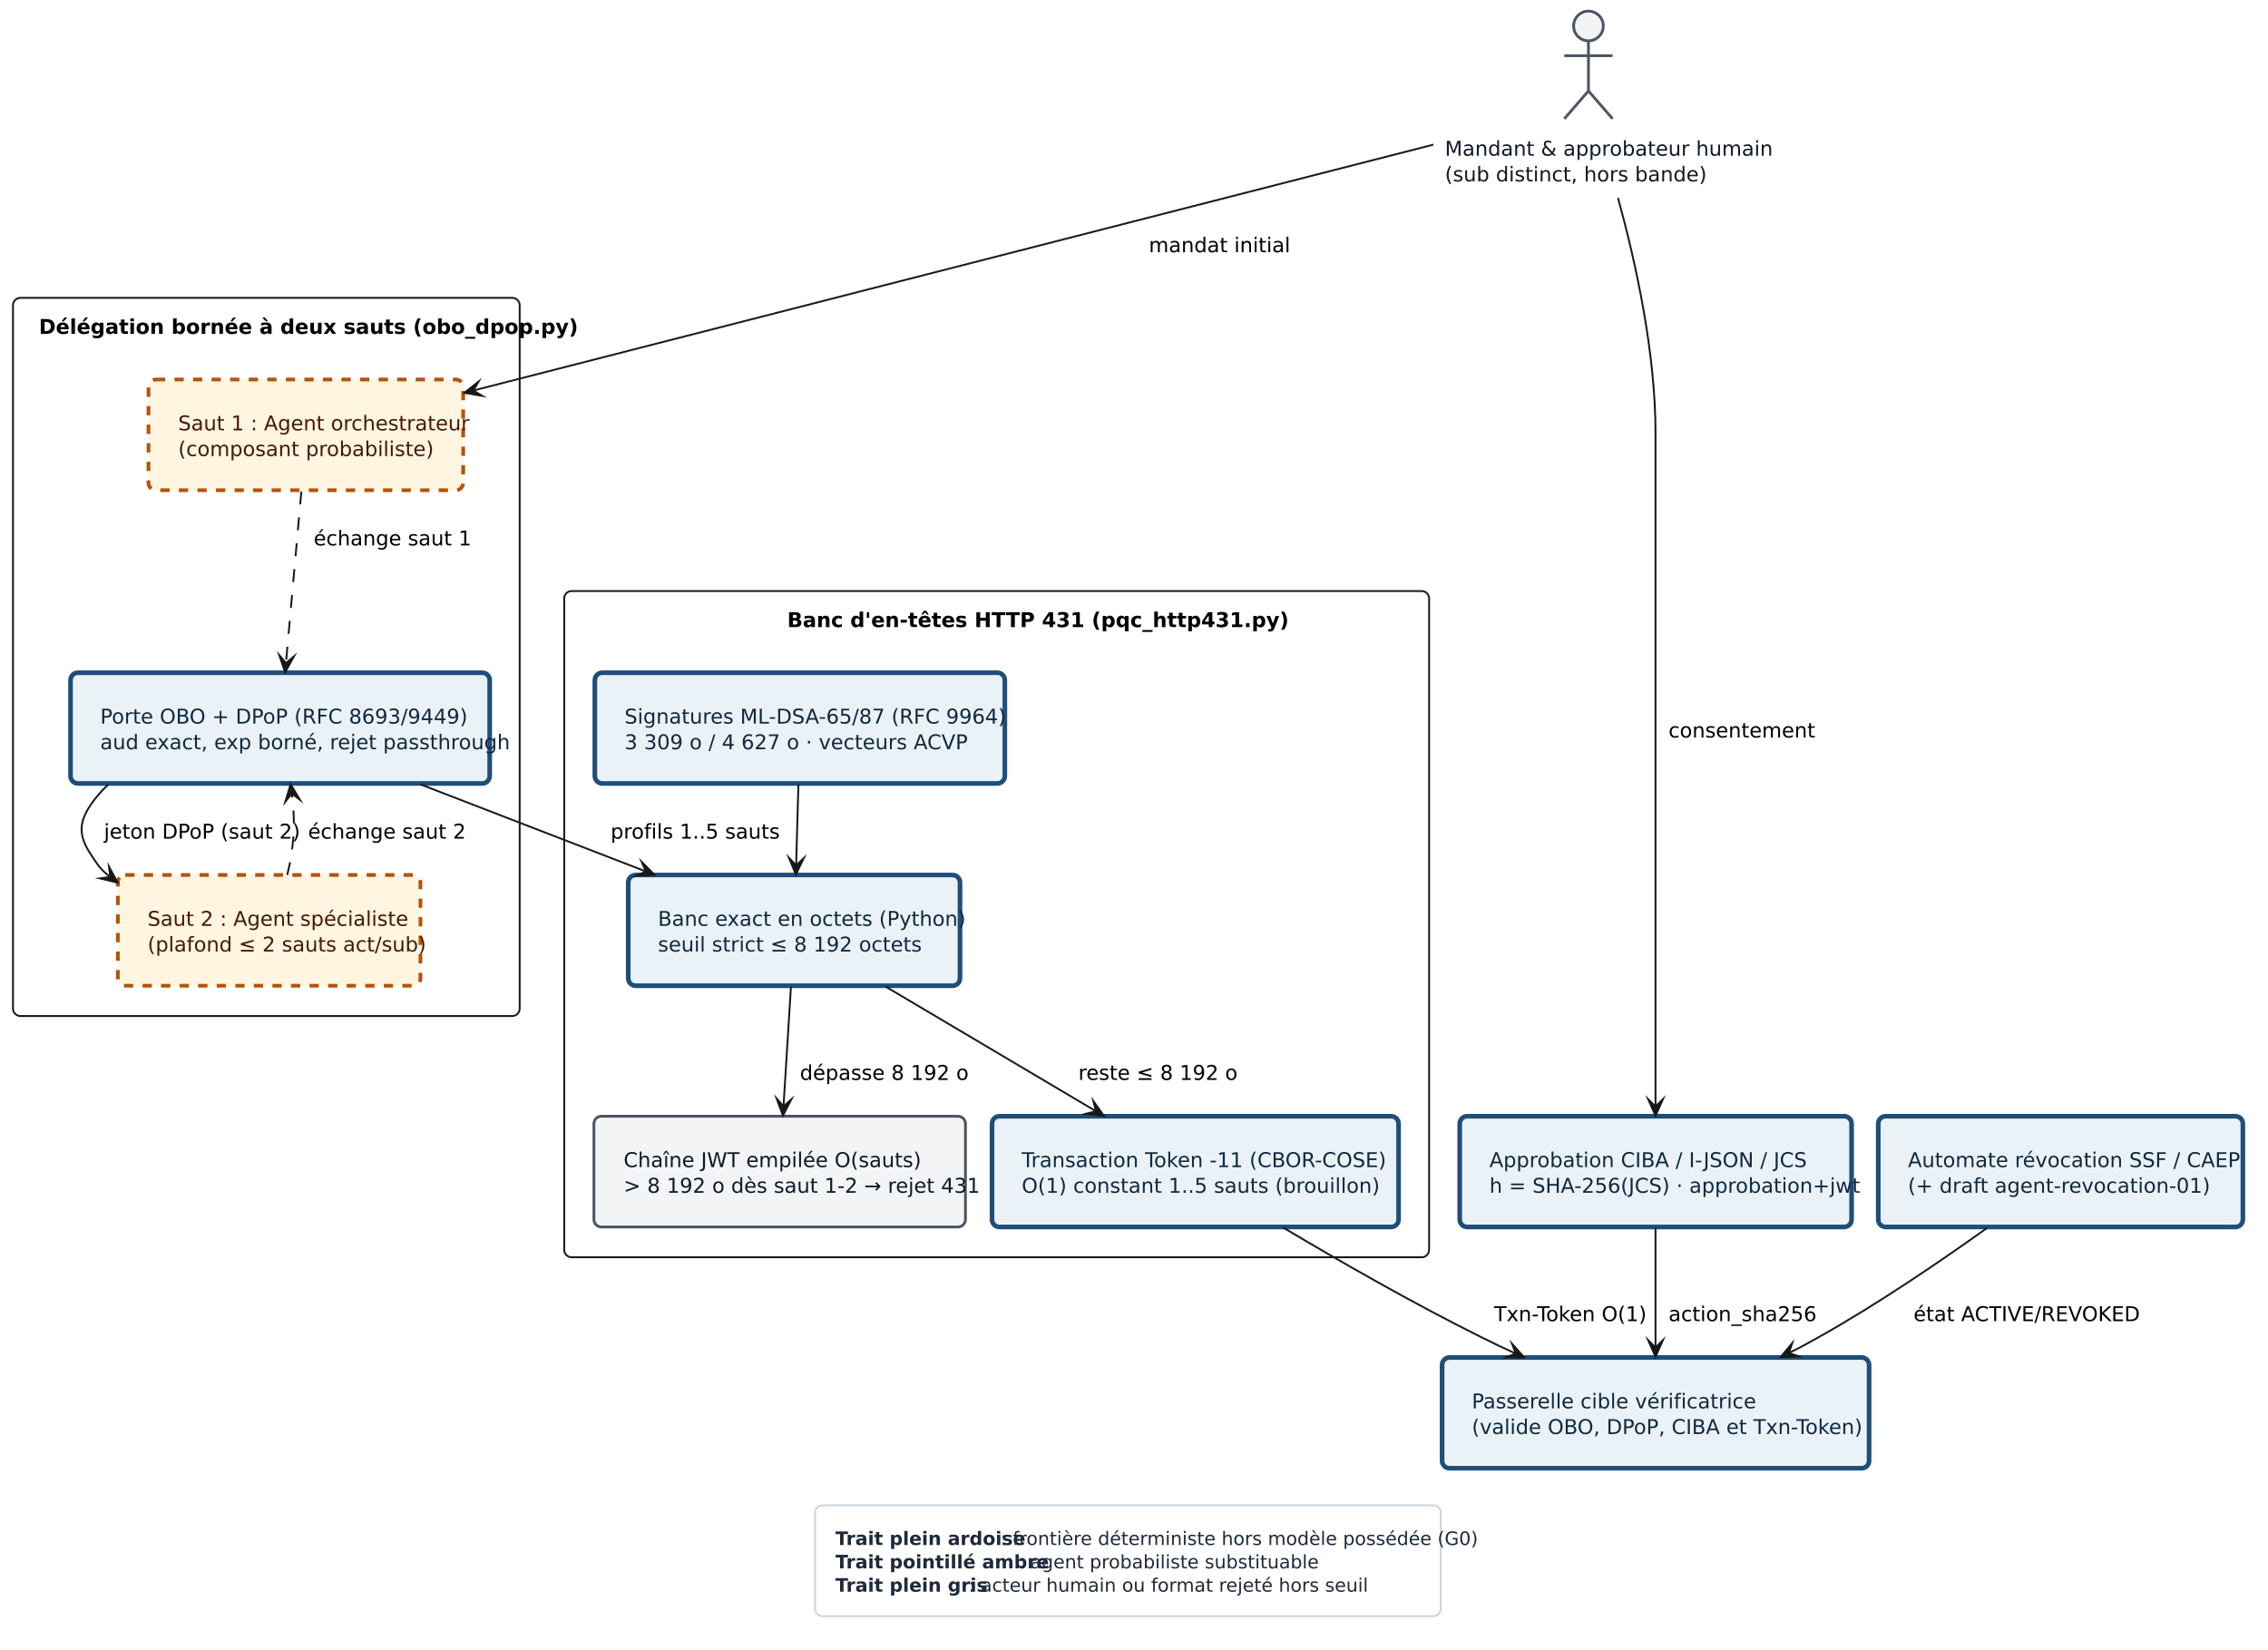
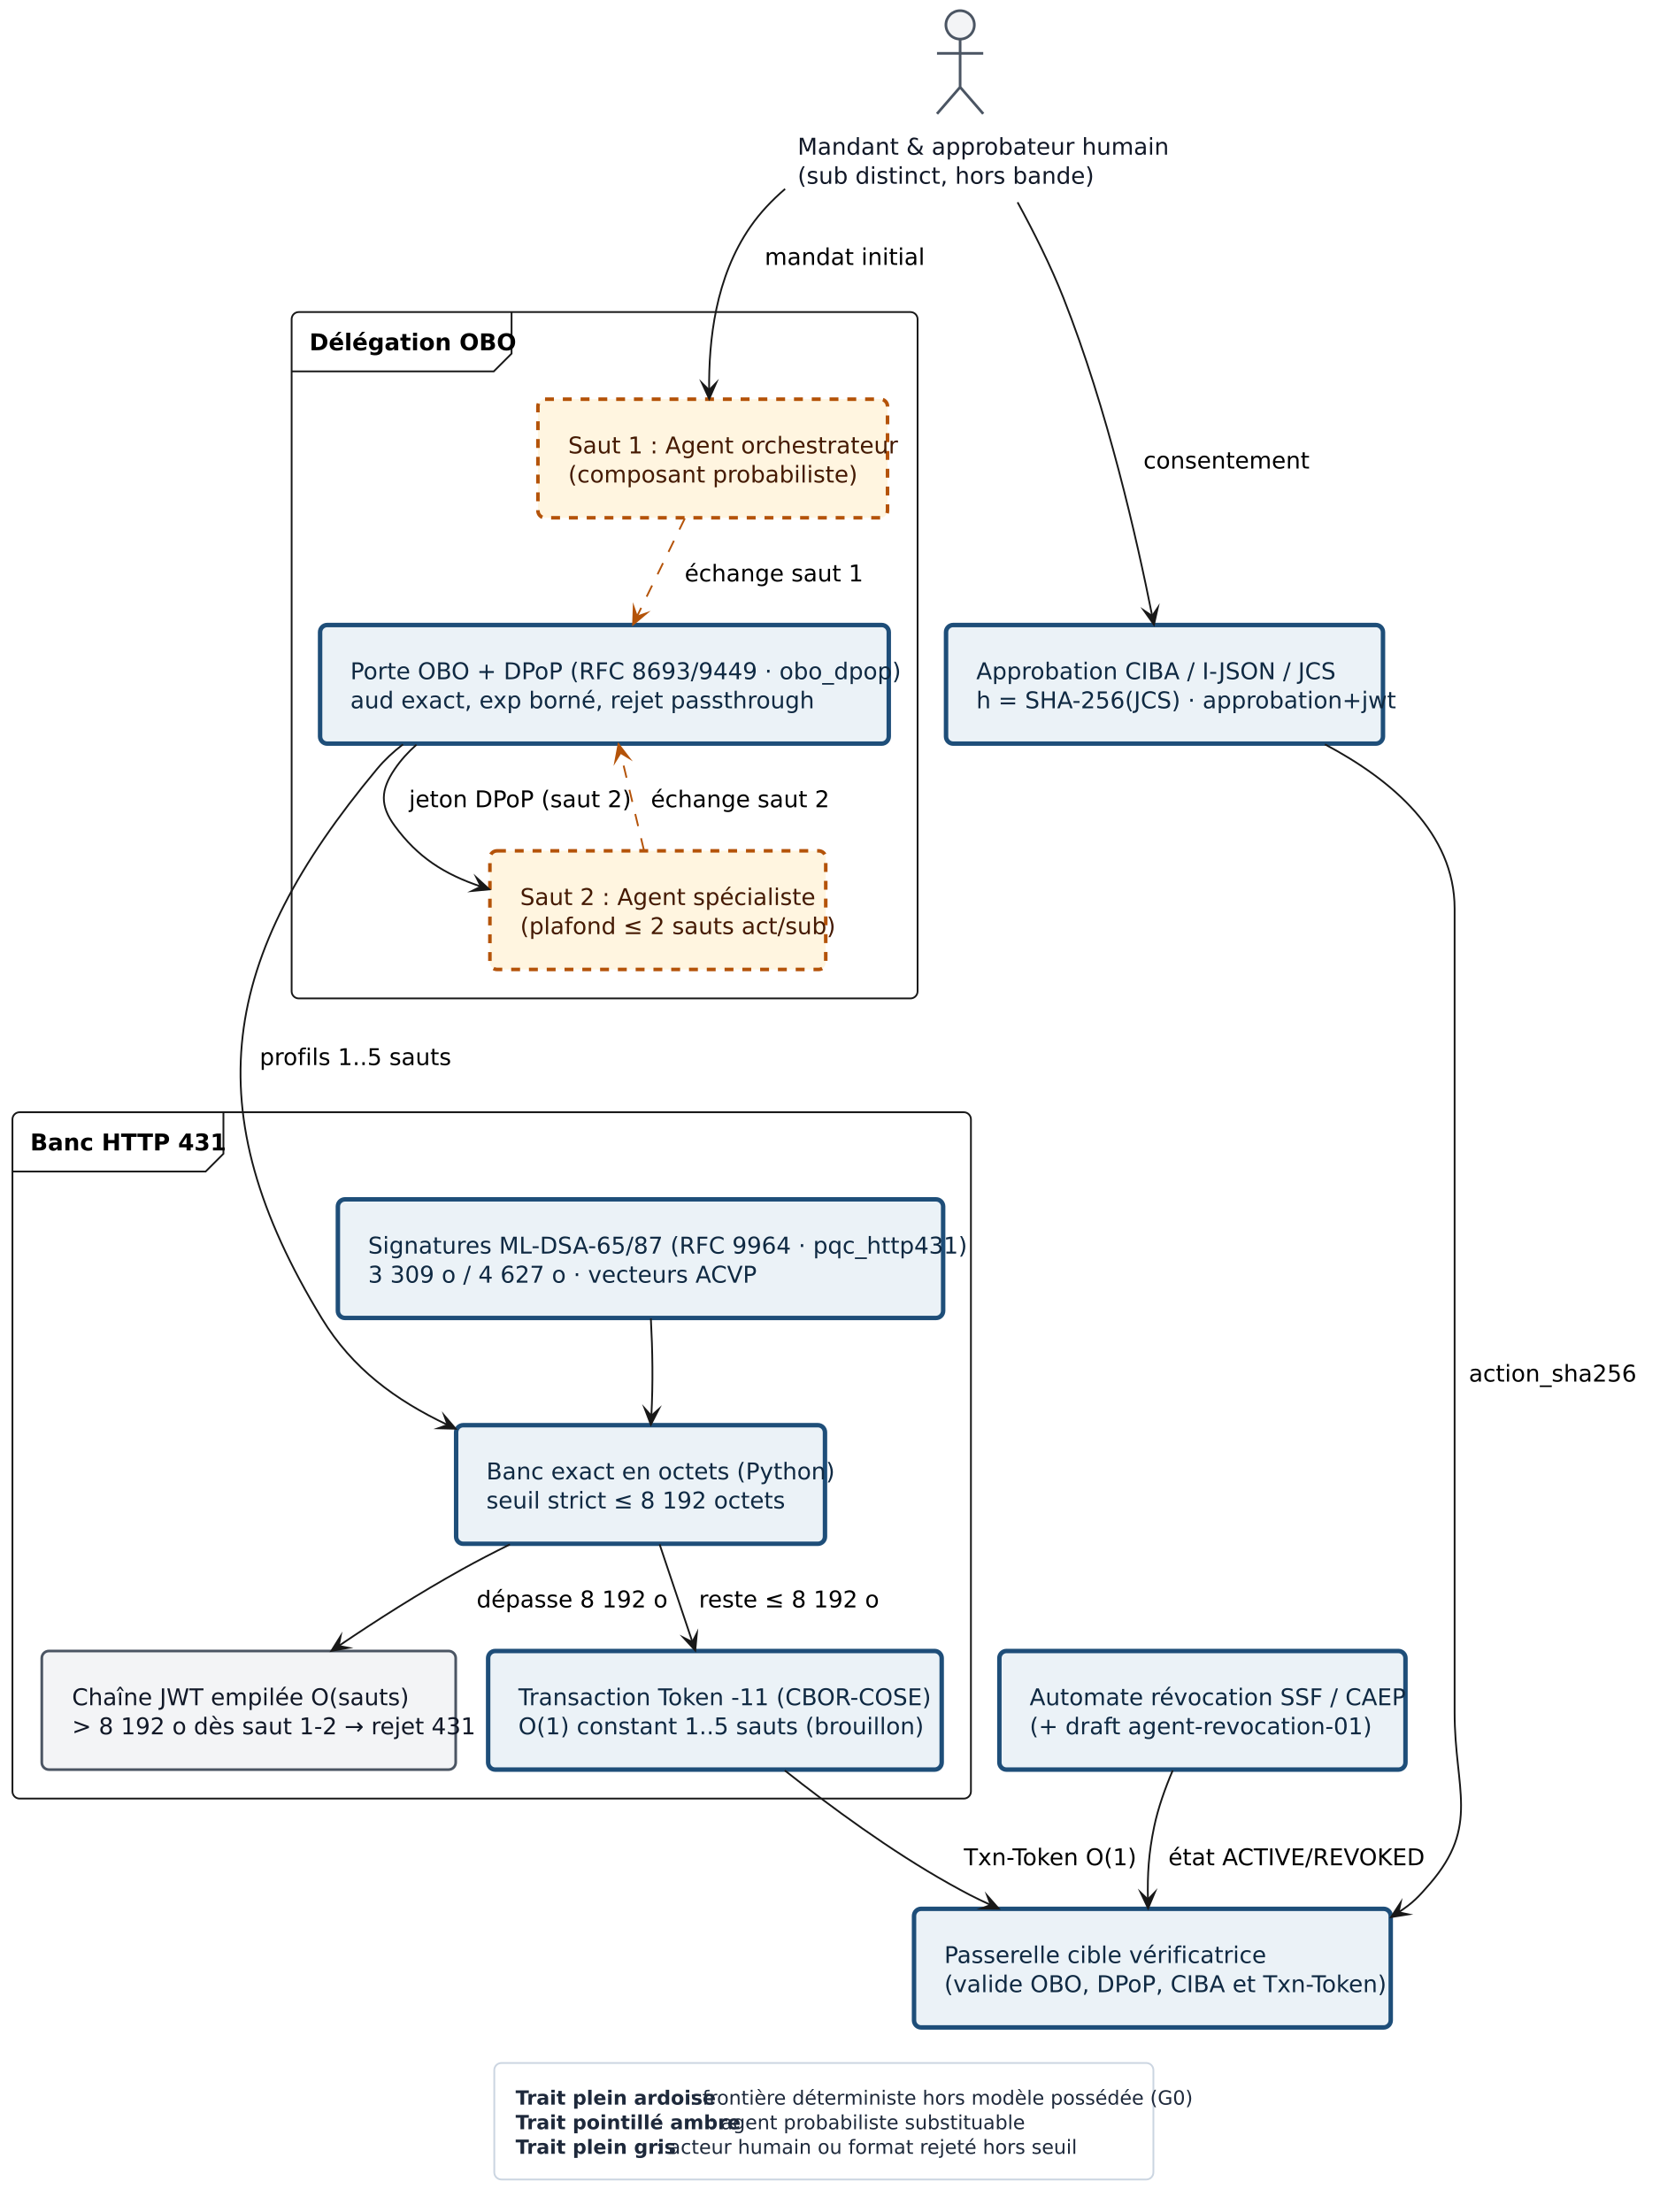
- <svg xmlns="http://www.w3.org/2000/svg" version="1.1" data-diagram-type="DESCRIPTION" style="width:1222px;height:889px;background:#FFFFFF;" width="1222px" height="889px" viewBox="0 0 1222 889" zoomAndPan="magnify" preserveAspectRatio="none" contentStyleType="text/css">
+ <svg xmlns="http://www.w3.org/2000/svg" version="1.1" data-diagram-type="DESCRIPTION" style="width:933px;height:1244px;background:#FFFFFF;" width="933px" height="1244px" viewBox="0 0 933 1244" zoomAndPan="magnify" preserveAspectRatio="none" contentStyleType="text/css">
  <defs />
  <g font-family="sans-serif" lengthAdjust="spacing">
-     <g class="cluster" data-qualified-name="D.l.gation born.e . deux sauts .obo_dpop.py." id="ent0004" data-source-line="52">
-       <rect x="7" y="160.5" width="273" height="387" fill="none" style="stroke:#181818;stroke-width:1;" rx="4" ry="4" />
-       <text x="20.958" y="179.919" fill="#000" font-size="11" textLength="245.083" font-weight="700" font-family="'DejaVu Sans'">Délégation bornée à deux sauts (obo_dpop.py)</text>
+     <g class="cluster" data-qualified-name="D.l.gation OBO" id="ent0004" data-source-line="52">
+       <rect x="164" y="175.5" width="352" height="386" fill="none" style="stroke:#181818;stroke-width:1;" rx="4" ry="4" />
+       <path d="M287.677,175.5 L287.677,198.852 L277.677,208.852 L164,208.852" style="stroke:#181818;stroke-width:1;" fill="none" />
+       <text x="174" y="196.995" fill="#000" font-size="13" textLength="99.677" font-weight="700" font-family="'DejaVu Sans'">Délégation OBO</text>
    </g>
-     <g class="cluster" data-qualified-name="Banc d.en-t.tes HTTP 431 .pqc_http431.py." id="ent0008" data-source-line="58">
-       <rect x="304" y="318.5" width="466" height="359" fill="none" style="stroke:#181818;stroke-width:1;" rx="4" ry="4" />
-       <text x="424.14" y="337.919" fill="#000" font-size="11" textLength="225.72" font-weight="700" font-family="'DejaVu Sans'">Banc d'en-têtes HTTP 431 (pqc_http431.py)</text>
+     <g class="cluster" data-qualified-name="Banc HTTP 431" id="ent0008" data-source-line="58">
+       <rect x="7" y="625.5" width="539" height="386" fill="none" style="stroke:#181818;stroke-width:1;" rx="4" ry="4" />
+       <path d="M125.644,625.5 L125.644,648.852 L115.644,658.852 L7,658.852" style="stroke:#181818;stroke-width:1;" fill="none" />
+       <text x="17" y="646.995" fill="#000" font-size="13" textLength="94.644" font-weight="700" font-family="'DejaVu Sans'">Banc HTTP 431</text>
    </g>
-     <g class="entity" data-qualified-name="D.l.gation born.e . deux sauts .obo_dpop.py..A1" id="ent0005" data-source-line="53">
-       <rect x="80" y="204.5" width="169.581" height="59.672" fill="#FFF5E0" style="stroke:#B45309;stroke-width:2;stroke-dasharray:5,5;" rx="4" ry="4" />
-       <text x="96" y="231.919" fill="#451A03" font-size="11" textLength="137.581" font-family="'DejaVu Sans'">Saut 1 : Agent orchestrateur</text>
-       <text x="96" y="245.755" fill="#451A03" font-size="11" textLength="120.447" font-family="'DejaVu Sans'">(composant probabiliste)</text>
+     <g class="entity" data-qualified-name="D.l.gation OBO.A1" id="ent0005" data-source-line="53">
+       <rect x="302.5" y="224.5" width="196.595" height="66.703" fill="#FFF5E0" style="stroke:#B45309;stroke-width:2;stroke-dasharray:5,5;" rx="4" ry="4" />
+       <text x="319.5" y="254.995" fill="#451A03" font-size="13" textLength="162.595" font-family="'DejaVu Sans'">Saut 1 : Agent orchestrateur</text>
+       <text x="319.5" y="271.347" fill="#451A03" font-size="13" textLength="142.346" font-family="'DejaVu Sans'">(composant probabiliste)</text>
    </g>
-     <g class="entity" data-qualified-name="D.l.gation born.e . deux sauts .obo_dpop.py..STS" id="ent0006" data-source-line="54">
-       <rect x="38" y="362.5" width="225.848" height="59.672" fill="#EBF2F7" style="stroke:#1E4E79;stroke-width:2.5;" rx="4" ry="4" />
-       <text x="54" y="389.919" fill="#0F2942" font-size="11" textLength="183.111" font-family="'DejaVu Sans'">Porte OBO + DPoP (RFC 8693/9449)</text>
-       <text x="54" y="403.755" fill="#0F2942" font-size="11" textLength="193.848" font-family="'DejaVu Sans'">aud exact, exp borné, rejet passthrough</text>
+     <g class="entity" data-qualified-name="D.l.gation OBO.STS" id="ent0006" data-source-line="54">
+       <rect x="180" y="351.5" width="319.797" height="66.703" fill="#EBF2F7" style="stroke:#1E4E79;stroke-width:2.5;" rx="4" ry="4" />
+       <text x="197" y="381.995" fill="#0F2942" font-size="13" textLength="285.797" font-family="'DejaVu Sans'">Porte OBO + DPoP (RFC 8693/9449 · obo_dpop)</text>
+       <text x="197" y="398.347" fill="#0F2942" font-size="13" textLength="229.093" font-family="'DejaVu Sans'">aud exact, exp borné, rejet passthrough</text>
    </g>
-     <g class="entity" data-qualified-name="D.l.gation born.e . deux sauts .obo_dpop.py..A2" id="ent0007" data-source-line="55">
-       <rect x="63.5" y="471.5" width="163.033" height="59.672" fill="#FFF5E0" style="stroke:#B45309;stroke-width:2;stroke-dasharray:5,5;" rx="4" ry="4" />
-       <text x="79.5" y="498.919" fill="#451A03" font-size="11" textLength="124.131" font-family="'DejaVu Sans'">Saut 2 : Agent spécialiste</text>
-       <text x="79.5" y="512.755" fill="#451A03" font-size="11" textLength="131.033" font-family="'DejaVu Sans'">(plafond ≤ 2 sauts act/sub)</text>
+     <g class="entity" data-qualified-name="D.l.gation OBO.A2" id="ent0007" data-source-line="55">
+       <rect x="275.5" y="478.5" width="188.857" height="66.703" fill="#FFF5E0" style="stroke:#B45309;stroke-width:2;stroke-dasharray:5,5;" rx="4" ry="4" />
+       <text x="292.5" y="508.995" fill="#451A03" font-size="13" textLength="146.701" font-family="'DejaVu Sans'">Saut 2 : Agent spécialiste</text>
+       <text x="292.5" y="525.347" fill="#451A03" font-size="13" textLength="154.857" font-family="'DejaVu Sans'">(plafond ≤ 2 sauts act/sub)</text>
    </g>
-     <g class="entity" data-qualified-name="Banc d.en-t.tes HTTP 431 .pqc_http431.py..ML_DSA" id="ent0009" data-source-line="59">
-       <rect x="320.5" y="362.5" width="220.912" height="59.672" fill="#EBF2F7" style="stroke:#1E4E79;stroke-width:2.5;" rx="4" ry="4" />
-       <text x="336.5" y="389.919" fill="#0F2942" font-size="11" textLength="188.912" font-family="'DejaVu Sans'">Signatures ML-DSA-65/87 (RFC 9964)</text>
-       <text x="336.5" y="403.755" fill="#0F2942" font-size="11" textLength="166.928" font-family="'DejaVu Sans'">3 309 o / 4 627 o · vecteurs ACVP</text>
+     <g class="entity" data-qualified-name="Banc HTTP 431.ML_DSA" id="ent0009" data-source-line="59">
+       <rect x="190" y="674.5" width="340.376" height="66.703" fill="#EBF2F7" style="stroke:#1E4E79;stroke-width:2.5;" rx="4" ry="4" />
+       <text x="207" y="704.995" fill="#0F2942" font-size="13" textLength="306.376" font-family="'DejaVu Sans'">Signatures ML-DSA-65/87 (RFC 9964 · pqc_http431)</text>
+       <text x="207" y="721.347" fill="#0F2942" font-size="13" textLength="197.279" font-family="'DejaVu Sans'">3 309 o / 4 627 o · vecteurs ACVP</text>
    </g>
-     <g class="entity" data-qualified-name="Banc d.en-t.tes HTTP 431 .pqc_http431.py..BANC" id="ent0010" data-source-line="60">
-       <rect x="338.5" y="471.5" width="178.744" height="59.672" fill="#EBF2F7" style="stroke:#1E4E79;stroke-width:2.5;" rx="4" ry="4" />
-       <text x="354.5" y="498.919" fill="#0F2942" font-size="11" textLength="146.744" font-family="'DejaVu Sans'">Banc exact en octets (Python)</text>
-       <text x="354.5" y="512.755" fill="#0F2942" font-size="11" textLength="122.461" font-family="'DejaVu Sans'">seuil strict ≤ 8 192 octets</text>
+     <g class="entity" data-qualified-name="Banc HTTP 431.BANC" id="ent0010" data-source-line="60">
+       <rect x="256.5" y="801.5" width="207.424" height="66.703" fill="#EBF2F7" style="stroke:#1E4E79;stroke-width:2.5;" rx="4" ry="4" />
+       <text x="273.5" y="831.995" fill="#0F2942" font-size="13" textLength="173.424" font-family="'DejaVu Sans'">Banc exact en octets (Python)</text>
+       <text x="273.5" y="848.347" fill="#0F2942" font-size="13" textLength="144.727" font-family="'DejaVu Sans'">seuil strict ≤ 8 192 octets</text>
    </g>
-     <g class="entity" data-qualified-name="Banc d.en-t.tes HTTP 431 .pqc_http431.py..CHAIN" id="ent0011" data-source-line="61">
-       <rect x="320" y="601.5" width="200.185" height="59.672" fill="#F3F4F6" style="stroke:#4B5563;stroke-width:1.5;" rx="4" ry="4" />
-       <text x="336" y="628.919" fill="#111827" font-size="11" textLength="147.936" font-family="'DejaVu Sans'">Chaîne JWT empilée O(sauts)</text>
-       <text x="336" y="642.755" fill="#111827" font-size="11" textLength="168.185" font-family="'DejaVu Sans'">&gt; 8 192 o dès saut 1-2 → rejet 431</text>
+     <g class="entity" data-qualified-name="Banc HTTP 431.CHAIN" id="ent0011" data-source-line="61">
+       <rect x="23.5" y="928.5" width="232.764" height="66.703" fill="#F3F4F6" style="stroke:#4B5563;stroke-width:1.5;" rx="4" ry="4" />
+       <text x="40.5" y="958.995" fill="#111827" font-size="13" textLength="174.833" font-family="'DejaVu Sans'">Chaîne JWT empilée O(sauts)</text>
+       <text x="40.5" y="975.347" fill="#111827" font-size="13" textLength="198.764" font-family="'DejaVu Sans'">&gt; 8 192 o dès saut 1-2 → rejet 431</text>
    </g>
-     <g class="entity" data-qualified-name="Banc d.en-t.tes HTTP 431 .pqc_http431.py..TXN" id="ent0012" data-source-line="62">
-       <rect x="534.5" y="601.5" width="219.054" height="59.672" fill="#EBF2F7" style="stroke:#1E4E79;stroke-width:2.5;" rx="4" ry="4" />
-       <text x="550.5" y="628.919" fill="#0F2942" font-size="11" textLength="187.054" font-family="'DejaVu Sans'">Transaction Token -11 (CBOR-COSE)</text>
-       <text x="550.5" y="642.755" fill="#0F2942" font-size="11" textLength="169.356" font-family="'DejaVu Sans'">O(1) constant 1..5 sauts (brouillon)</text>
+     <g class="entity" data-qualified-name="Banc HTTP 431.TXN" id="ent0012" data-source-line="62">
+       <rect x="274.5" y="928.5" width="255.063" height="66.703" fill="#EBF2F7" style="stroke:#1E4E79;stroke-width:2.5;" rx="4" ry="4" />
+       <text x="291.5" y="958.995" fill="#0F2942" font-size="13" textLength="221.063" font-family="'DejaVu Sans'">Transaction Token -11 (CBOR-COSE)</text>
+       <text x="291.5" y="975.347" fill="#0F2942" font-size="13" textLength="200.148" font-family="'DejaVu Sans'">O(1) constant 1..5 sauts (brouillon)</text>
    </g>
    <g class="entity" data-qualified-name="HUM" id="ent0001" data-source-line="48">
-       <ellipse cx="855.857" cy="14" rx="8" ry="8" fill="#F3F4F6" style="stroke:#4B5563;stroke-width:1.5;" />
-       <path d="M855.857,22 L855.857,49 M842.857,30 L868.857,30 M855.857,49 L842.857,64 M855.857,49 L868.857,64" style="stroke:#4B5563;stroke-width:1.5;" fill="none" />
-       <text x="778.5" y="83.919" fill="#111827" font-size="11" textLength="154.714" font-family="'DejaVu Sans'">Mandant &amp; approbateur humain</text>
-       <text x="778.5" y="97.755" fill="#111827" font-size="11" textLength="123.508" font-family="'DejaVu Sans'">(sub distinct, hors bande)</text>
+       <ellipse cx="539.922" cy="14" rx="8" ry="8" fill="#F3F4F6" style="stroke:#4B5563;stroke-width:1.5;" />
+       <path d="M539.922,22 L539.922,49 M526.922,30 L552.922,30 M539.922,49 L526.922,64 M539.922,49 L552.922,64" style="stroke:#4B5563;stroke-width:1.5;" fill="none" />
+       <text x="448.5" y="86.995" fill="#111827" font-size="13" textLength="182.844" font-family="'DejaVu Sans'">Mandant &amp; approbateur humain</text>
+       <text x="448.5" y="103.347" fill="#111827" font-size="13" textLength="145.964" font-family="'DejaVu Sans'">(sub distinct, hors bande)</text>
    </g>
    <g class="entity" data-qualified-name="CIBA" id="ent0002" data-source-line="49">
-       <rect x="786.5" y="601.5" width="211.142" height="59.672" fill="#EBF2F7" style="stroke:#1E4E79;stroke-width:2.5;" rx="4" ry="4" />
-       <text x="802.5" y="628.919" fill="#0F2942" font-size="11" textLength="163.228" font-family="'DejaVu Sans'">Approbation CIBA / I-JSON / JCS</text>
-       <text x="802.5" y="642.755" fill="#0F2942" font-size="11" textLength="179.142" font-family="'DejaVu Sans'">h = SHA-256(JCS) · approbation+jwt</text>
+       <rect x="532" y="351.5" width="245.713" height="66.703" fill="#EBF2F7" style="stroke:#1E4E79;stroke-width:2.5;" rx="4" ry="4" />
+       <text x="549" y="381.995" fill="#0F2942" font-size="13" textLength="192.905" font-family="'DejaVu Sans'">Approbation CIBA / I-JSON / JCS</text>
+       <text x="549" y="398.347" fill="#0F2942" font-size="13" textLength="211.713" font-family="'DejaVu Sans'">h = SHA-256(JCS) · approbation+jwt</text>
    </g>
    <g class="entity" data-qualified-name="REV" id="ent0003" data-source-line="50">
-       <rect x="1012" y="601.5" width="196.463" height="59.672" fill="#EBF2F7" style="stroke:#1E4E79;stroke-width:2.5;" rx="4" ry="4" />
-       <text x="1028" y="628.919" fill="#0F2942" font-size="11" textLength="164.463" font-family="'DejaVu Sans'">Automate révocation SSF / CAEP</text>
-       <text x="1028" y="642.755" fill="#0F2942" font-size="11" textLength="139.713" font-family="'DejaVu Sans'">(+ draft agent-revocation-01)</text>
+       <rect x="562" y="928.5" width="228.365" height="66.703" fill="#EBF2F7" style="stroke:#1E4E79;stroke-width:2.5;" rx="4" ry="4" />
+       <text x="579" y="958.995" fill="#0F2942" font-size="13" textLength="194.365" font-family="'DejaVu Sans'">Automate révocation SSF / CAEP</text>
+       <text x="579" y="975.347" fill="#0F2942" font-size="13" textLength="165.115" font-family="'DejaVu Sans'">(+ draft agent-revocation-01)</text>
    </g>
    <g class="entity" data-qualified-name="GW" id="ent0013" data-source-line="65">
-       <rect x="777" y="731.5" width="230.064" height="59.672" fill="#EBF2F7" style="stroke:#1E4E79;stroke-width:2.5;" rx="4" ry="4" />
-       <text x="793" y="758.919" fill="#0F2942" font-size="11" textLength="135.717" font-family="'DejaVu Sans'">Passerelle cible vérificatrice</text>
-       <text x="793" y="772.755" fill="#0F2942" font-size="11" textLength="198.064" font-family="'DejaVu Sans'">(valide OBO, DPoP, CIBA et Txn-Token)</text>
+       <rect x="514" y="1073.5" width="268.076" height="66.703" fill="#EBF2F7" style="stroke:#1E4E79;stroke-width:2.5;" rx="4" ry="4" />
+       <text x="531" y="1103.995" fill="#0F2942" font-size="13" textLength="160.393" font-family="'DejaVu Sans'">Passerelle cible vérificatrice</text>
+       <text x="531" y="1120.347" fill="#0F2942" font-size="13" textLength="234.076" font-family="'DejaVu Sans'">(valide OBO, DPoP, CIBA et Txn-Token)</text>
    </g>
    <g class="link" data-entity-1="ent0001" data-entity-2="ent0005" id="lnk14" data-source-line="67" data-link-type="dependency">
-       <path d="M772.31,77.94 C639.9,111.85 388.344,176.289 255.014,210.439" style="stroke:#181818;stroke-width:1;" fill="none" id="HUM-to-A1" />
-       <polygon points="250.17,211.68,259.881,213.322,255.014,210.439,257.896,205.572,250.17,211.68" fill="#181818" style="stroke:#181818;stroke-width:1;stroke-linejoin:miter;stroke-miterlimit:10;" />
-       <text x="619" y="135.919" fill="#000" font-size="11" textLength="64.813" font-family="'DejaVu Sans'">mandat initial</text>
+       <path d="M441.5,106.26 C434.12,112.58 427.44,119.64 422,127.5 C402.28,155.96 398.537,191.27 398.777,219.34" style="stroke:#181818;stroke-width:1;" fill="none" id="HUM-to-A1" />
+       <polygon points="398.82,224.34,402.743,215.306,398.777,219.34,394.743,215.375,398.82,224.34" fill="#181818" style="stroke:#181818;stroke-width:1;stroke-linejoin:miter;stroke-miterlimit:10;" />
+       <text x="430" y="148.995" fill="#000" font-size="13" textLength="76.597" font-family="'DejaVu Sans'">mandat initial</text>
    </g>
    <g class="link" data-entity-1="ent0001" data-entity-2="ent0002" id="lnk15" data-source-line="68" data-link-type="dependency">
-       <path d="M871.79,106.69 C881.46,141.82 892,190.07 892,233.5 C892,233.5 892,233.5 892,502.5 C892,536.39 892,570.32 892,596.27" style="stroke:#181818;stroke-width:1;" fill="none" id="HUM-to-CIBA" />
-       <polygon points="892,601.27,896,592.27,892,596.27,888,592.27,892,601.27" fill="#181818" style="stroke:#181818;stroke-width:1;stroke-linejoin:miter;stroke-miterlimit:10;" />
-       <text x="899" y="397.419" fill="#000" font-size="11" textLength="69.099" font-family="'DejaVu Sans'">consentement</text>
+       <path d="M572.24,113.76 C581.43,130.57 590.87,149.45 598,167.5 C622.91,230.58 639.374,303.356 647.944,346.416" style="stroke:#181818;stroke-width:1;" fill="none" id="HUM-to-CIBA" />
+       <polygon points="648.92,351.32,651.086,341.712,647.944,346.416,643.24,343.274,648.92,351.32" fill="#181818" style="stroke:#181818;stroke-width:1;stroke-linejoin:miter;stroke-miterlimit:10;" />
+       <text x="643" y="263.495" fill="#000" font-size="13" textLength="81.663" font-family="'DejaVu Sans'">consentement</text>
    </g>
    <g class="link" data-entity-1="ent0005" data-entity-2="ent0006" id="lnk16" data-source-line="69" data-link-type="dependency">
-       <path d="M162.37,264.84 C159.86,292.73 156.567,329.46 154.067,357.31" style="stroke:#181818;stroke-width:1;stroke-dasharray:7,7;" fill="none" id="A1-to-STS" />
-       <polygon points="153.62,362.29,158.409,353.684,154.067,357.31,150.441,352.968,153.62,362.29" fill="#181818" style="stroke:#181818;stroke-width:1;stroke-linejoin:miter;stroke-miterlimit:10;" />
-       <text x="169" y="293.919" fill="#000" font-size="11" textLength="75.228" font-family="'DejaVu Sans'">échange saut 1</text>
+       <path d="M385.13,291.52 C376.17,309.89 367.183,328.297 358.193,346.717" style="stroke:#B45309;stroke-width:1;stroke-dasharray:7,7;" fill="none" id="A1-to-STS" />
+       <polygon points="356,351.21,363.542,344.876,358.193,346.717,356.353,341.367,356,351.21" fill="#B45309" style="stroke:#B45309;stroke-width:1;stroke-linejoin:miter;stroke-miterlimit:10;" />
+       <text x="385" y="326.995" fill="#000" font-size="13" textLength="88.905" font-family="'DejaVu Sans'">échange saut 1</text>
    </g>
    <g class="link" data-entity-1="ent0006" data-entity-2="ent0007" id="lnk17" data-source-line="70" data-link-type="dependency">
-       <path d="M58.27,422.83 C54.81,426.03 51.68,429.57 49,433.5 C42.24,443.41 42.34,450.52 49,460.5 C52.91,466.36 53.882,468.318 59.452,472.588" style="stroke:#181818;stroke-width:1;" fill="none" id="STS-to-A2" />
-       <polygon points="63.42,475.63,58.711,466.98,59.452,472.588,53.844,473.329,63.42,475.63" fill="#181818" style="stroke:#181818;stroke-width:1;stroke-linejoin:miter;stroke-miterlimit:10;" />
-       <text x="56" y="451.919" fill="#000" font-size="11" textLength="95.992" font-family="'DejaVu Sans'">jeton DPoP (saut 2)</text>
+       <path d="M234.18,418.83 C229.59,422.87 225.47,427.4 222,432.5 C214,444.26 213.58,453.03 222,464.5 C234.91,482.09 249.731,491.604 270.431,498.574" style="stroke:#181818;stroke-width:1;" fill="none" id="STS-to-A2" />
+       <polygon points="275.17,500.17,267.917,493.507,270.431,498.574,265.364,501.089,275.17,500.17" fill="#181818" style="stroke:#181818;stroke-width:1;stroke-linejoin:miter;stroke-miterlimit:10;" />
+       <text x="230" y="453.995" fill="#000" font-size="13" textLength="113.445" font-family="'DejaVu Sans'">jeton DPoP (saut 2)</text>
    </g>
    <g class="link" data-entity-1="ent0007" data-entity-2="ent0006" id="lnk18" data-source-line="71" data-link-type="dependency">
-       <path d="M154.78,471.45 C155.7,467.8 156.47,464.09 157,460.5 C158.81,448.14 158.683,439.361 157.203,427.571" style="stroke:#181818;stroke-width:1;stroke-dasharray:7,7;" fill="none" id="A2-to-STS" />
-       <polygon points="156.58,422.61,153.732,432.038,157.203,427.571,161.67,431.042,156.58,422.61" fill="#181818" style="stroke:#181818;stroke-width:1;stroke-linejoin:miter;stroke-miterlimit:10;" />
-       <text x="166" y="451.919" fill="#000" font-size="11" textLength="75.228" font-family="'DejaVu Sans'">échange saut 2</text>
+       <path d="M362.13,478.21 C357.71,459.79 353.377,441.752 348.967,423.382" style="stroke:#B45309;stroke-width:1;stroke-dasharray:7,7;" fill="none" id="A2-to-STS" />
+       <polygon points="347.8,418.52,346.011,428.205,348.967,423.382,353.79,426.338,347.8,418.52" fill="#B45309" style="stroke:#B45309;stroke-width:1;stroke-linejoin:miter;stroke-miterlimit:10;" />
+       <text x="366" y="453.995" fill="#000" font-size="13" textLength="88.905" font-family="'DejaVu Sans'">échange saut 2</text>
    </g>
    <g class="link" data-entity-1="ent0006" data-entity-2="ent0010" id="lnk19" data-source-line="72" data-link-type="dependency">
-       <path d="M226.33,422.6 C265.58,437.76 308.776,454.448 348.026,469.608" style="stroke:#181818;stroke-width:1;" fill="none" id="STS-to-BANC" />
-       <polygon points="352.69,471.41,345.736,464.436,348.026,469.608,342.853,471.899,352.69,471.41" fill="#181818" style="stroke:#181818;stroke-width:1;stroke-linejoin:miter;stroke-miterlimit:10;" />
-       <text x="329" y="451.919" fill="#000" font-size="11" textLength="80.094" font-family="'DejaVu Sans'">profils 1..5 sauts</text>
+       <path d="M226.62,418.63 C221.25,422.72 216.31,427.32 212,432.5 C123.7,538.58 109.22,623.61 181,741.5 C198.1,769.59 222.263,787.375 251.703,801.355" style="stroke:#181818;stroke-width:1;" fill="none" id="STS-to-BANC" />
+       <polygon points="256.22,803.5,249.806,796.026,251.703,801.355,246.374,803.253,256.22,803.5" fill="#181818" style="stroke:#181818;stroke-width:1;stroke-linejoin:miter;stroke-miterlimit:10;" />
+       <text x="146" y="598.995" fill="#000" font-size="13" textLength="94.656" font-family="'DejaVu Sans'">profils 1..5 sauts</text>
    </g>
    <g class="link" data-entity-1="ent0009" data-entity-2="ent0010" id="lnk20" data-source-line="73" data-link-type="dependency">
-       <path d="M430.18,422.74 C429.76,437.84 429.379,451.202 428.959,466.302" style="stroke:#181818;stroke-width:1;" fill="none" id="ML_DSA-to-BANC" />
-       <polygon points="428.82,471.3,433.069,462.415,428.959,466.302,425.072,462.192,428.82,471.3" fill="#181818" style="stroke:#181818;stroke-width:1;stroke-linejoin:miter;stroke-miterlimit:10;" />
+       <path d="M366.01,741.52 C366.99,759.89 367.266,777.797 366.286,796.217" style="stroke:#181818;stroke-width:1;" fill="none" id="ML_DSA-to-BANC" />
+       <polygon points="366.02,801.21,370.493,792.435,366.286,796.217,362.504,792.01,366.02,801.21" fill="#181818" style="stroke:#181818;stroke-width:1;stroke-linejoin:miter;stroke-miterlimit:10;" />
    </g>
    <g class="link" data-entity-1="ent0010" data-entity-2="ent0011" id="lnk21" data-source-line="74" data-link-type="dependency">
-       <path d="M426.18,531.55 C424.88,552.35 423.451,575.26 422.151,596.14" style="stroke:#181818;stroke-width:1;" fill="none" id="BANC-to-CHAIN" />
-       <polygon points="421.84,601.13,426.392,592.396,422.151,596.14,418.407,591.899,421.84,601.13" fill="#181818" style="stroke:#181818;stroke-width:1;stroke-linejoin:miter;stroke-miterlimit:10;" />
-       <text x="431" y="581.919" fill="#000" font-size="11" textLength="81.345" font-family="'DejaVu Sans'">dépasse 8 192 o</text>
+       <path d="M286.74,868.57 C277.64,873.06 268.53,877.76 260,882.5 C234.98,896.41 212.362,910.86 190.482,925.65" style="stroke:#181818;stroke-width:1;" fill="none" id="BANC-to-CHAIN" />
+       <polygon points="186.34,928.45,196.036,926.724,190.482,925.65,191.556,920.096,186.34,928.45" fill="#181818" style="stroke:#181818;stroke-width:1;stroke-linejoin:miter;stroke-miterlimit:10;" />
+       <text x="268" y="903.995" fill="#000" font-size="13" textLength="96.135" font-family="'DejaVu Sans'">dépasse 8 192 o</text>
    </g>
    <g class="link" data-entity-1="ent0010" data-entity-2="ent0012" id="lnk22" data-source-line="75" data-link-type="dependency">
-       <path d="M477.01,531.55 C512.24,552.42 555.239,577.901 590.509,598.801" style="stroke:#181818;stroke-width:1;" fill="none" id="BANC-to-TXN" />
-       <polygon points="594.81,601.35,589.106,593.321,590.509,598.801,585.028,600.203,594.81,601.35" fill="#181818" style="stroke:#181818;stroke-width:1;stroke-linejoin:miter;stroke-miterlimit:10;" />
-       <text x="581" y="581.919" fill="#000" font-size="11" textLength="74.787" font-family="'DejaVu Sans'">reste ≤ 8 192 o</text>
+       <path d="M370.93,868.52 C377.1,886.89 383.197,905.05 389.387,923.47" style="stroke:#181818;stroke-width:1;" fill="none" id="BANC-to-TXN" />
+       <polygon points="390.98,928.21,391.905,918.405,389.387,923.47,384.321,920.953,390.98,928.21" fill="#181818" style="stroke:#181818;stroke-width:1;stroke-linejoin:miter;stroke-miterlimit:10;" />
+       <text x="393" y="903.995" fill="#000" font-size="13" textLength="88.385" font-family="'DejaVu Sans'">reste ≤ 8 192 o</text>
    </g>
    <g class="link" data-entity-1="ent0012" data-entity-2="ent0013" id="lnk23" data-source-line="76" data-link-type="dependency">
-       <path d="M691.42,661.52 C721.48,679.42 761.45,702.36 798,720.5 C805.47,724.21 808.801,725.848 816.711,729.408" style="stroke:#181818;stroke-width:1;" fill="none" id="TXN-to-GW" />
-       <polygon points="821.27,731.46,814.705,724.119,816.711,729.408,811.421,731.414,821.27,731.46" fill="#181818" style="stroke:#181818;stroke-width:1;stroke-linejoin:miter;stroke-miterlimit:10;" />
-       <text x="805" y="711.919" fill="#000" font-size="11" textLength="77.628" font-family="'DejaVu Sans'">Txn-Token O(1)</text>
+       <path d="M441.31,995.68 C466.7,1015.76 501.04,1041.09 534,1059.5 C542.77,1064.4 547.616,1066.974 557.116,1071.334" style="stroke:#181818;stroke-width:1;" fill="none" id="TXN-to-GW" />
+       <polygon points="561.66,1073.42,555.149,1066.031,557.116,1071.334,551.812,1073.301,561.66,1073.42" fill="#181818" style="stroke:#181818;stroke-width:1;stroke-linejoin:miter;stroke-miterlimit:10;" />
+       <text x="542" y="1048.995" fill="#000" font-size="13" textLength="91.743" font-family="'DejaVu Sans'">Txn-Token O(1)</text>
    </g>
    <g class="link" data-entity-1="ent0002" data-entity-2="ent0013" id="lnk24" data-source-line="77" data-link-type="dependency">
-       <path d="M892,661.55 C892,682.35 892,705.25 892,726.13" style="stroke:#181818;stroke-width:1;" fill="none" id="CIBA-to-GW" />
-       <polygon points="892,731.13,896,722.13,892,726.13,888,722.13,892,731.13" fill="#181818" style="stroke:#181818;stroke-width:1;stroke-linejoin:miter;stroke-miterlimit:10;" />
-       <text x="899" y="711.919" fill="#000" font-size="11" textLength="71.559" font-family="'DejaVu Sans'">action_sha256</text>
+       <path d="M745.08,418.62 C782.78,438.57 818,468.56 818,511 C818,511 818,511 818,963 C818,1006.34 832.33,1026.71 804,1059.5 C797.72,1066.77 794.545,1070.21 786.495,1075.43" style="stroke:#181818;stroke-width:1;" fill="none" id="CIBA-to-GW" />
+       <polygon points="782.3,1078.15,792.028,1076.61,786.495,1075.43,787.675,1069.897,782.3,1078.15" fill="#181818" style="stroke:#181818;stroke-width:1;stroke-linejoin:miter;stroke-miterlimit:10;" />
+       <text x="826" y="776.995" fill="#000" font-size="13" textLength="84.57" font-family="'DejaVu Sans'">action_sha256</text>
    </g>
    <g class="link" data-entity-1="ent0003" data-entity-2="ent0013" id="lnk25" data-source-line="78" data-link-type="dependency">
-       <path d="M1070.71,661.65 C1045.47,679.72 1011.62,702.78 980,720.5 C973.41,724.19 970.904,725.607 963.854,729.087" style="stroke:#181818;stroke-width:1;" fill="none" id="REV-to-GW" />
-       <polygon points="959.37,731.3,969.211,730.903,963.854,729.087,965.67,723.73,959.37,731.3" fill="#181818" style="stroke:#181818;stroke-width:1;stroke-linejoin:miter;stroke-miterlimit:10;" />
-       <text x="1031" y="711.919" fill="#000" font-size="11" textLength="117.981" font-family="'DejaVu Sans'">état ACTIVE/REVOKED</text>
+       <path d="M659.46,995.7 C655.22,1005.65 651.22,1016.8 649,1027.5 C645.93,1042.31 645.221,1054.041 645.531,1068.231" style="stroke:#181818;stroke-width:1;" fill="none" id="REV-to-GW" />
+       <polygon points="645.64,1073.23,649.442,1064.145,645.531,1068.231,641.444,1064.32,645.64,1073.23" fill="#181818" style="stroke:#181818;stroke-width:1;stroke-linejoin:miter;stroke-miterlimit:10;" />
+       <text x="657" y="1048.995" fill="#000" font-size="13" textLength="139.433" font-family="'DejaVu Sans'">état ACTIVE/REVOKED</text>
    </g>
-     <g class="legend" data-source-line="85">
-       <rect x="439.166" y="811.172" width="337.132" height="59.734" fill="none" style="stroke:#CBD5E1;stroke-width:1;" rx="4" ry="4" />
-       <text x="450.166" y="832.553" fill="#1E293B" font-size="10" textLength="86.133" font-weight="700" font-family="'DejaVu Sans'">Trait plein ardoise</text>
-       <text x="539.077" y="832.553" fill="#1E293B" font-size="10" textLength="226.221" font-family="'DejaVu Sans'">: frontière déterministe hors modèle possédée (G0)</text>
-       <text x="450.166" y="845.131" fill="#1E293B" font-size="10" textLength="95.571" font-weight="700" font-family="'DejaVu Sans'">Trait pointillé ambre</text>
-       <text x="548.515" y="845.131" fill="#1E293B" font-size="10" textLength="140.649" font-family="'DejaVu Sans'">: agent probabiliste substituable</text>
-       <text x="450.166" y="857.709" fill="#1E293B" font-size="10" textLength="68.901" font-weight="700" font-family="'DejaVu Sans'">Trait plein gris</text>
-       <text x="521.845" y="857.709" fill="#1E293B" font-size="10" textLength="187.314" font-family="'DejaVu Sans'">: acteur humain ou format rejeté hors seuil</text>
+     <g class="legend" data-source-line="88">
+       <rect x="277.962" y="1160.203" width="370.645" height="65.508" fill="none" style="stroke:#CBD5E1;stroke-width:1;" rx="4" ry="4" />
+       <text x="289.962" y="1183.622" fill="#1E293B" font-size="11" textLength="94.746" font-weight="700" font-family="'DejaVu Sans'">Trait plein ardoise</text>
+       <text x="387.765" y="1183.622" fill="#1E293B" font-size="11" textLength="248.843" font-family="'DejaVu Sans'">: frontière déterministe hors modèle possédée (G0)</text>
+       <text x="289.962" y="1197.458" fill="#1E293B" font-size="11" textLength="105.128" font-weight="700" font-family="'DejaVu Sans'">Trait pointillé ambre</text>
+       <text x="398.147" y="1197.458" fill="#1E293B" font-size="11" textLength="154.714" font-family="'DejaVu Sans'">: agent probabiliste substituable</text>
+       <text x="289.962" y="1211.294" fill="#1E293B" font-size="11" textLength="75.792" font-weight="700" font-family="'DejaVu Sans'">Trait plein gris</text>
+       <text x="368.81" y="1211.294" fill="#1E293B" font-size="11" textLength="206.046" font-family="'DejaVu Sans'">: acteur humain ou format rejeté hors seuil</text>
    </g>
  </g>
</svg>
